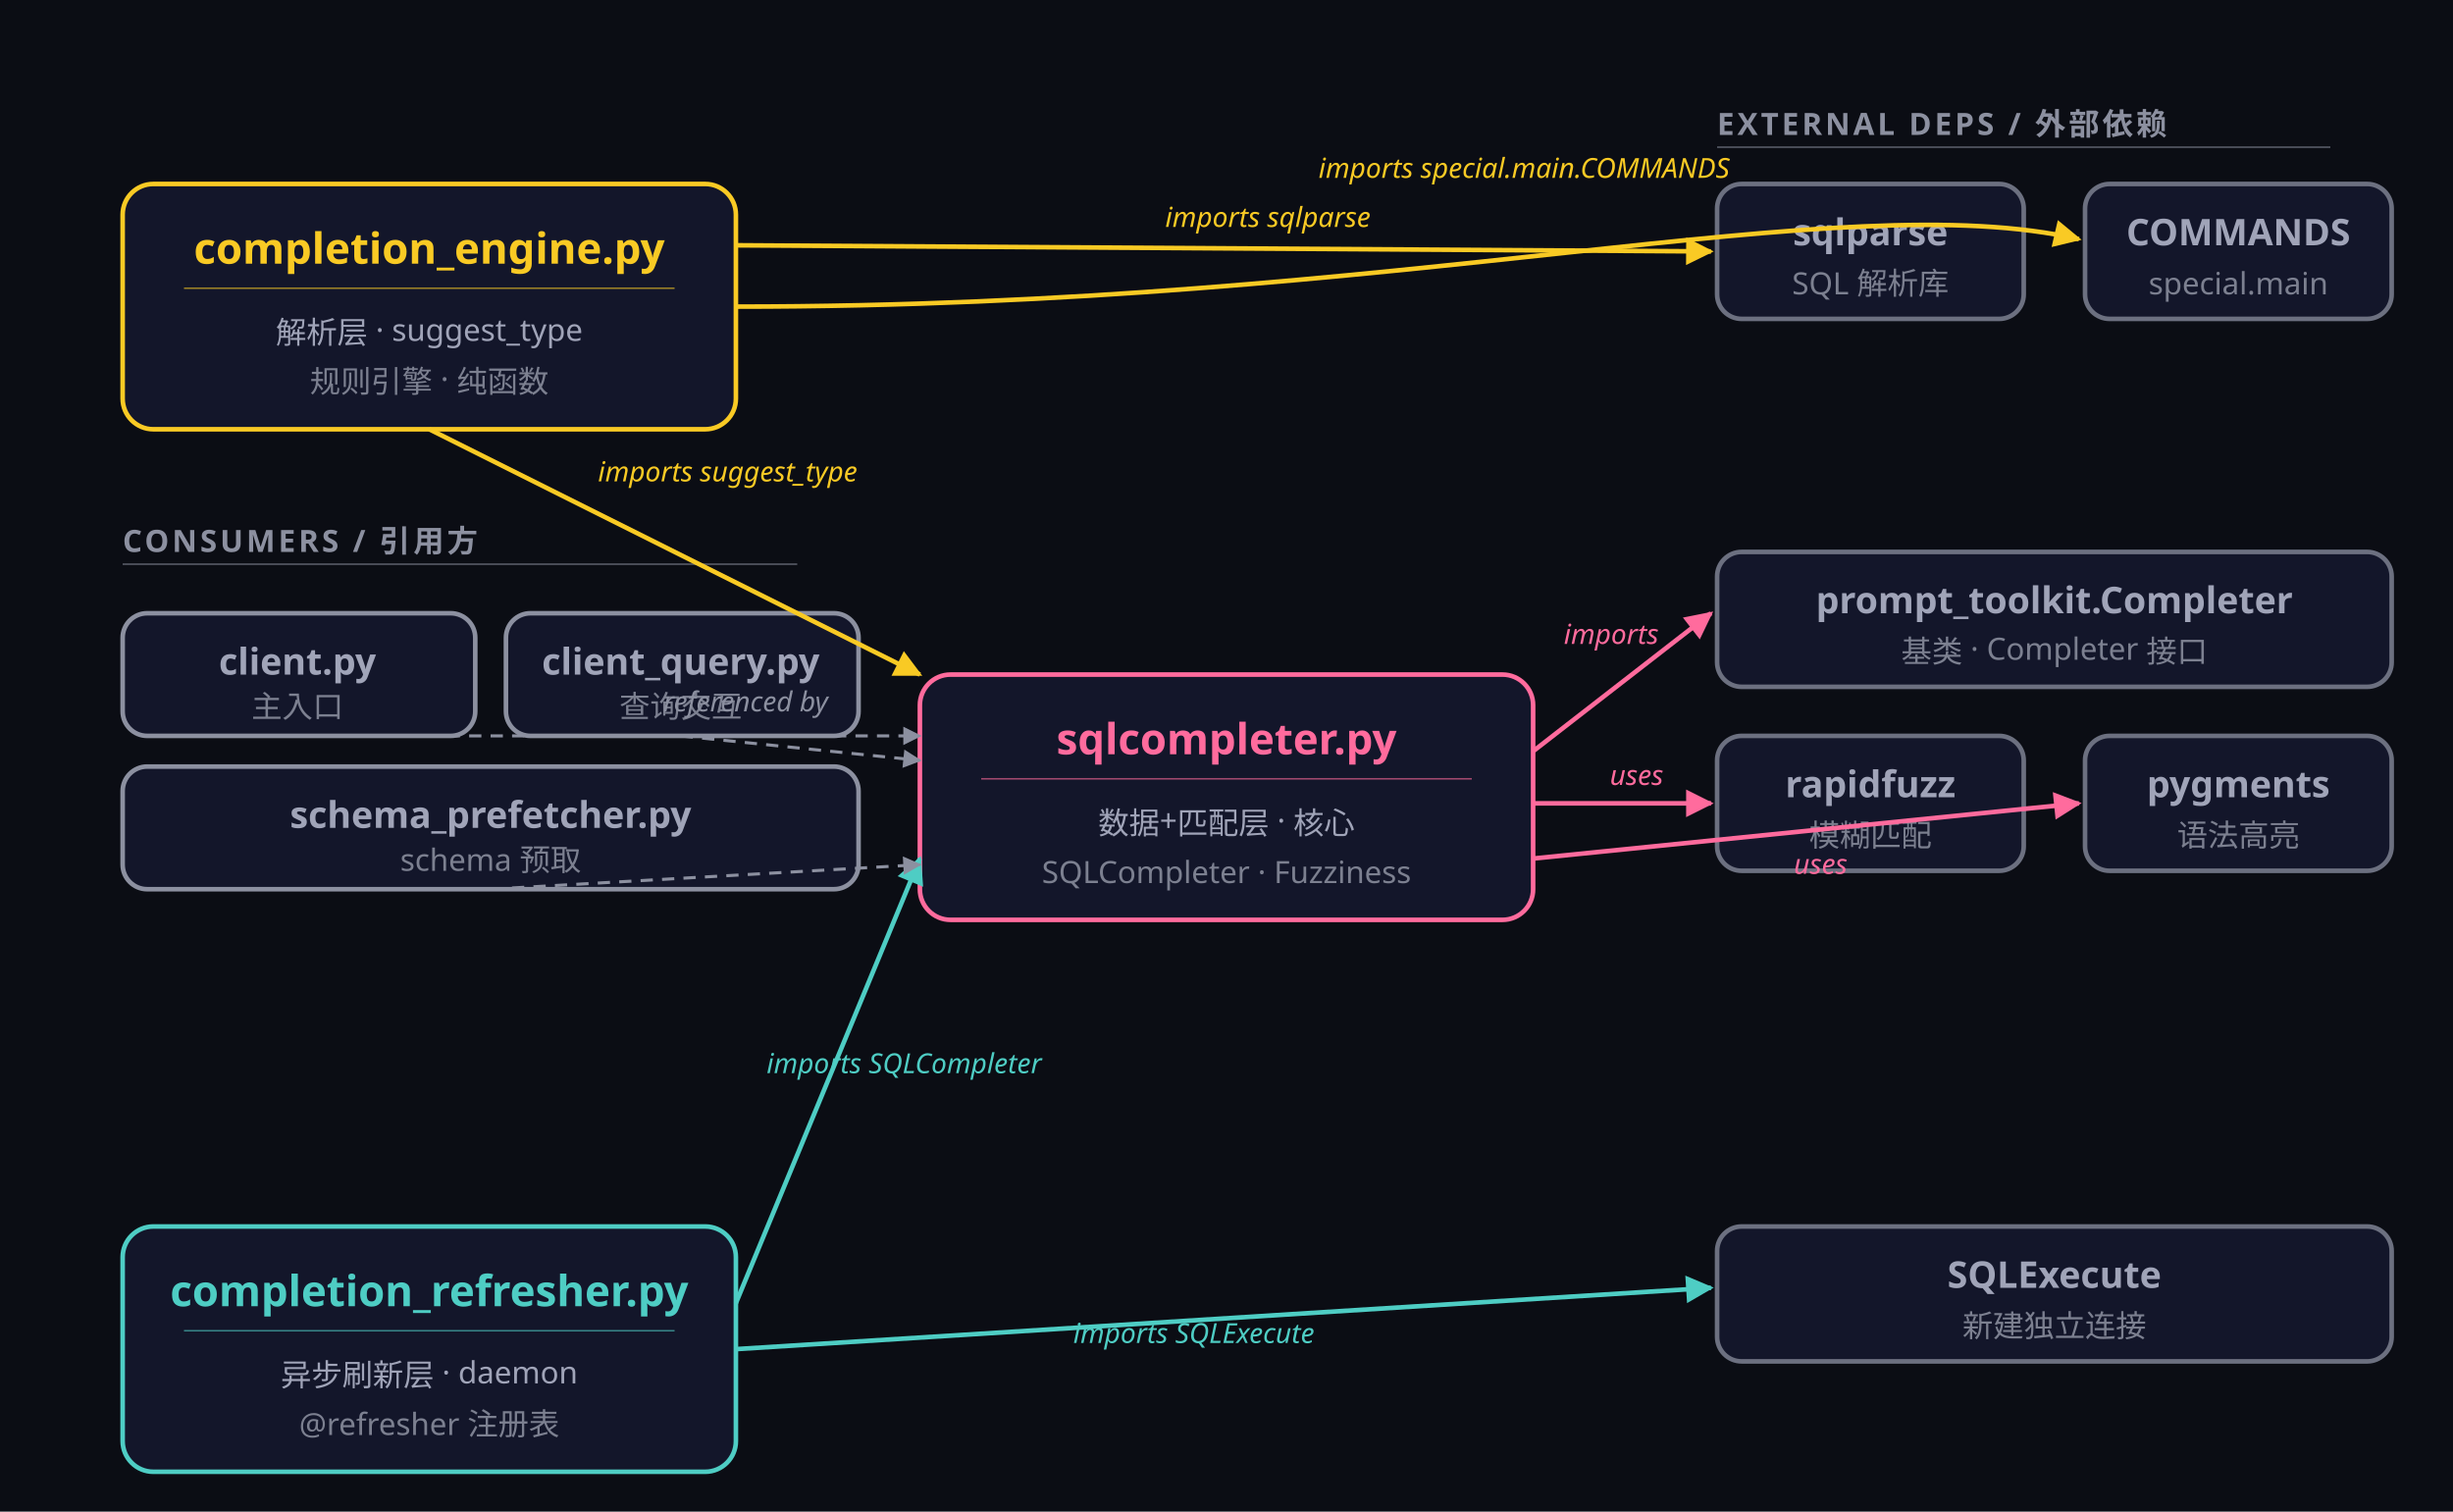
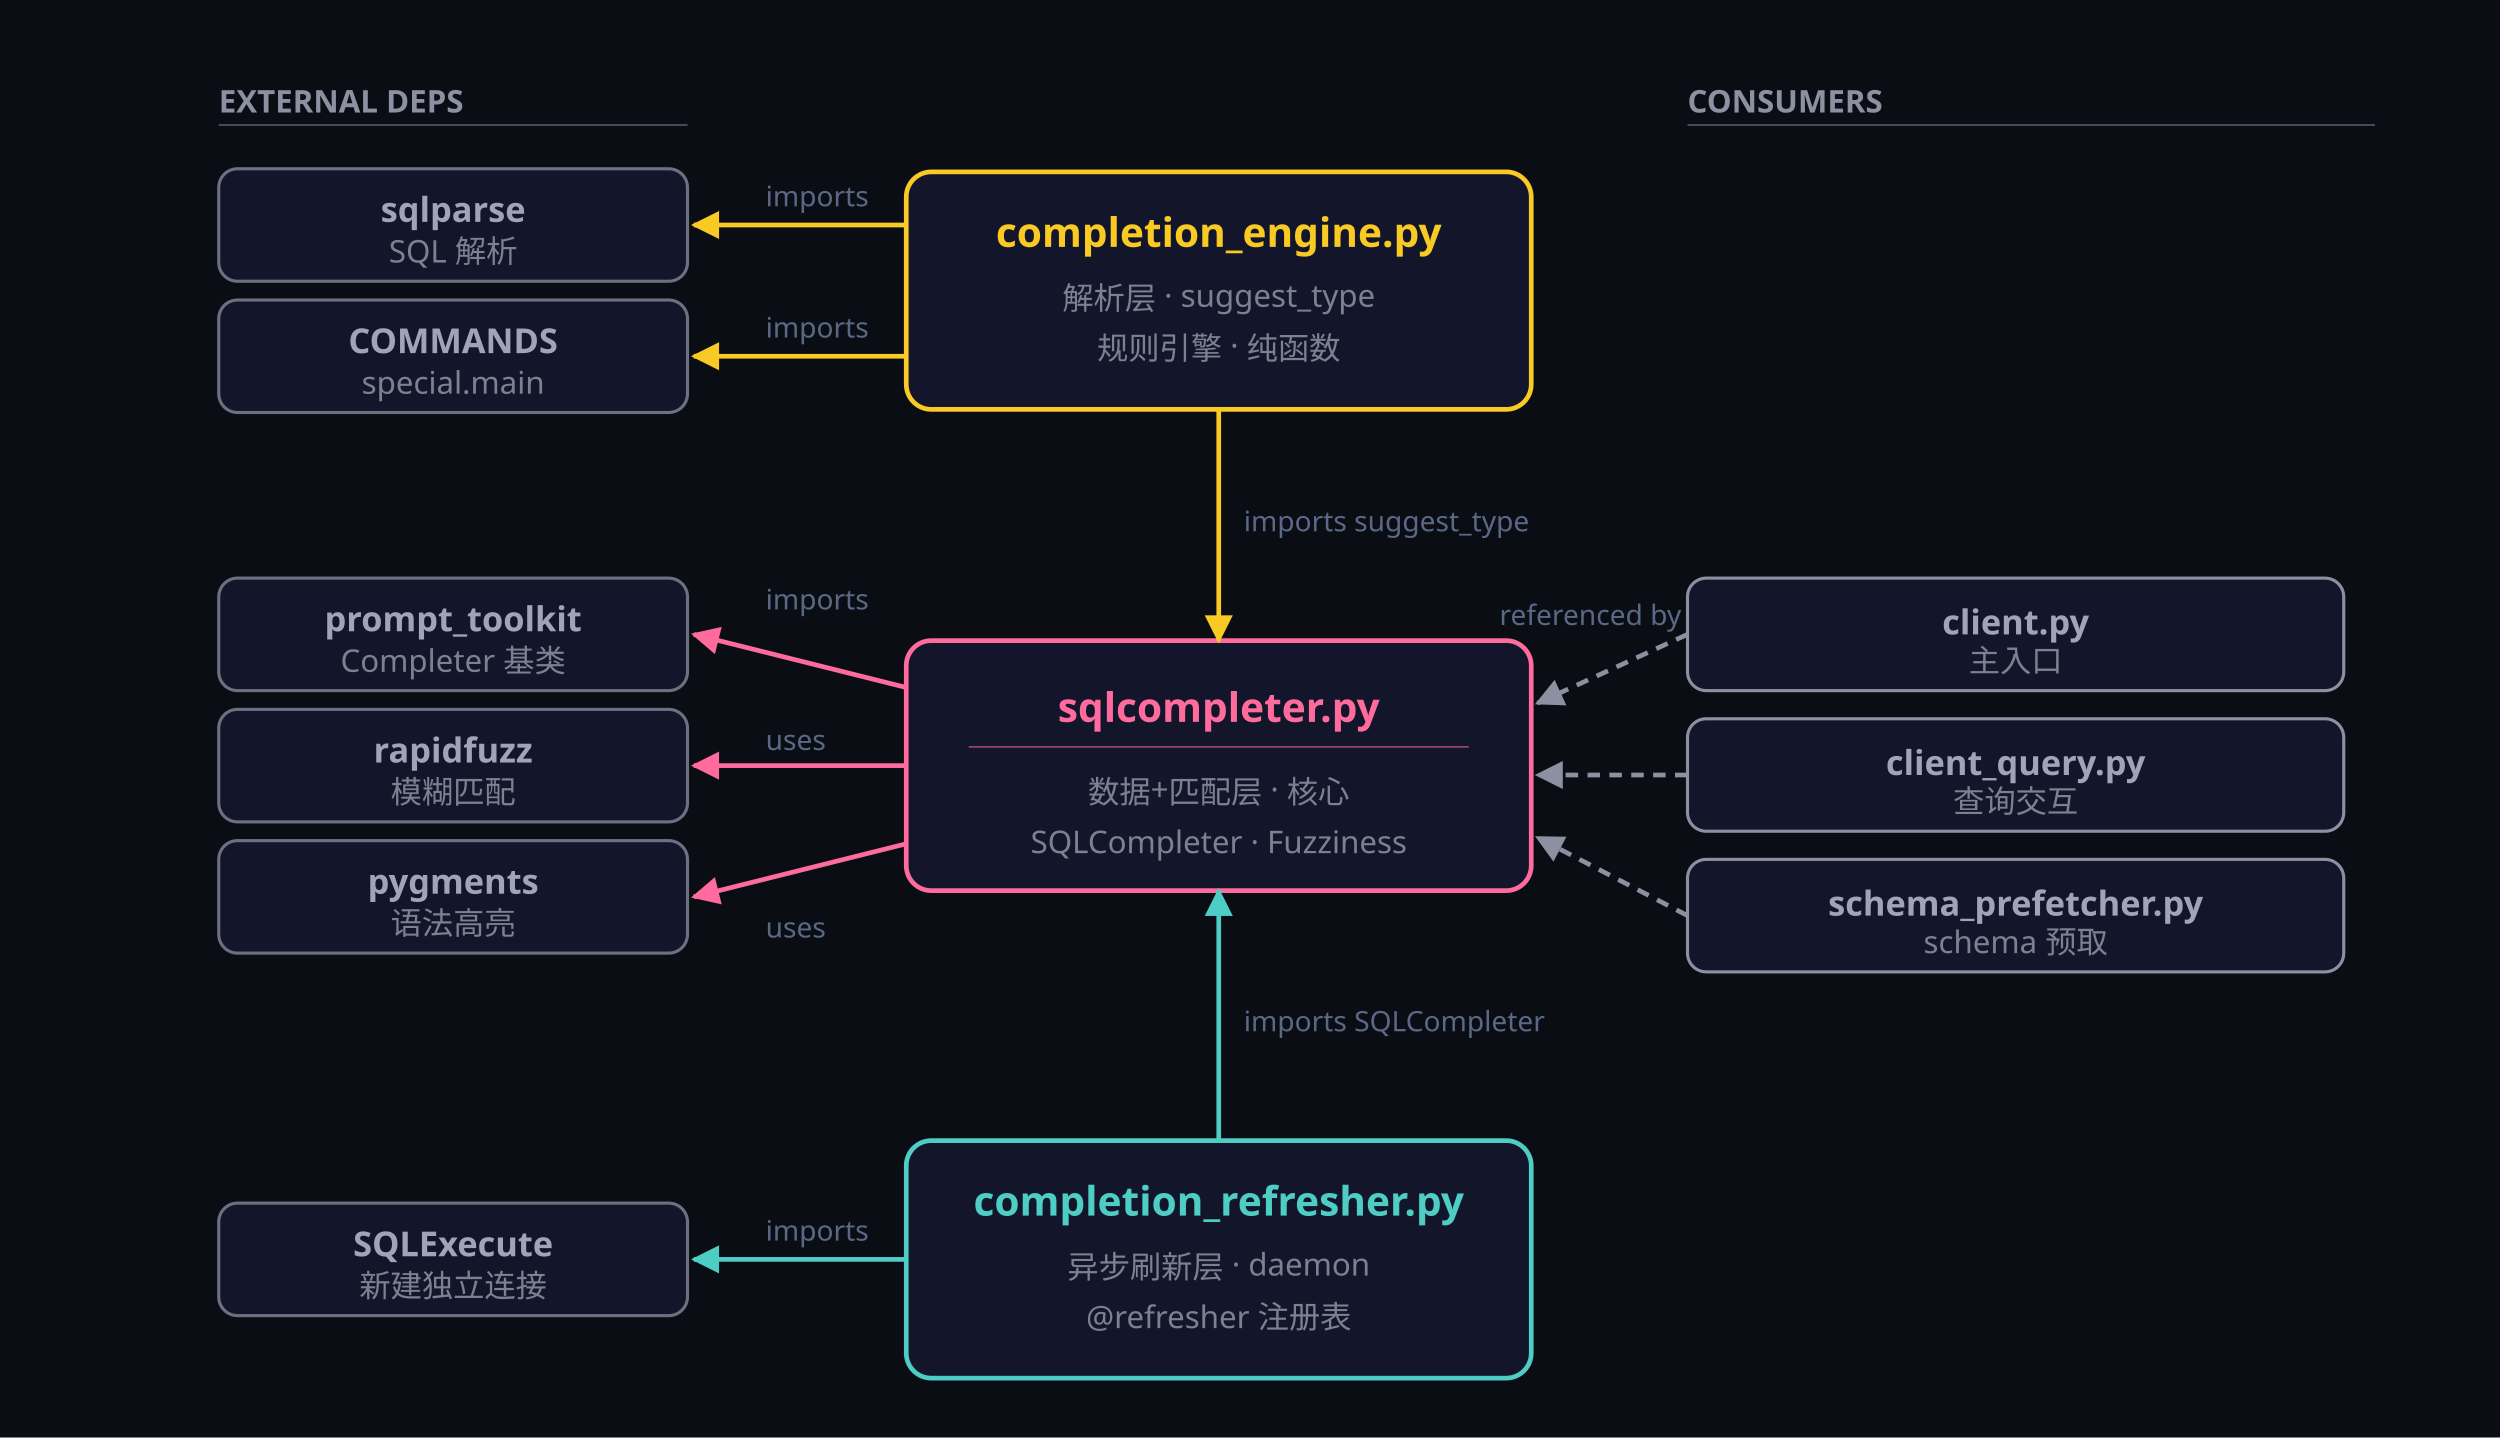
- <svg xmlns="http://www.w3.org/2000/svg" width="800" height="493" viewBox="0 0 800 493">
+ <svg xmlns="http://www.w3.org/2000/svg" width="800" height="460" viewBox="0 0 800 460">
  <defs>
    <style>
-       .mod-title { font-family: system-ui, sans-serif; font-size: 14px; font-weight: 700; }
-       .mod-sub { font-family: system-ui, sans-serif; font-size: 10px; font-weight: 400; }
-       .ext-title { font-family: system-ui, sans-serif; font-size: 12px; font-weight: 600; }
-       .edge-label { font-family: system-ui, sans-serif; font-size: 9px; font-style: italic; }
-       .group-label { font-family: system-ui, sans-serif; font-size: 10px; font-weight: 700; letter-spacing: 1px; }
-       path:hover { stroke: #6c8ef5 !important; stroke-width: 3 !important; cursor: pointer; }
-   </style>
+       .mod-title { font-family: system-ui, sans-serif; font-size: 13px; font-weight: 600; }
+       .mod-sub { font-family: system-ui, sans-serif; font-size: 10px; fill: #7c8090; }
+       .ext-title { font-family: system-ui, sans-serif; font-size: 11px; font-weight: 600; fill: #a0a4b8; }
+       .edge-label { font-family: system-ui, sans-serif; font-size: 9px; fill: #5a6885; }
+       .group-label { font-family: system-ui, sans-serif; font-size: 10px; font-weight: 600; fill: #8c90a0; }
+       path:hover, line:hover { stroke: #6c8ef5 !important; stroke-width: 3 !important; cursor: pointer; }
+     </style>
    <marker id="arr-yellow" viewBox="0 0 10 10" refX="9" refY="5" markerWidth="6" markerHeight="6" orient="auto">
      <path d="M0,0 L10,5 L0,10 z" fill="#f9ca24" />
    </marker>
    <marker id="arr-pink" viewBox="0 0 10 10" refX="9" refY="5" markerWidth="6" markerHeight="6" orient="auto">
      <path d="M0,0 L10,5 L0,10 z" fill="#ff6b9d" />
    </marker>
    <marker id="arr-cyan" viewBox="0 0 10 10" refX="9" refY="5" markerWidth="6" markerHeight="6" orient="auto">
      <path d="M0,0 L10,5 L0,10 z" fill="#4ecdc4" />
    </marker>
    <marker id="arr-gray" viewBox="0 0 10 10" refX="9" refY="5" markerWidth="6" markerHeight="6" orient="auto">
      <path d="M0,0 L10,5 L0,10 z" fill="#8c90a0" />
    </marker>
  </defs>
-   <rect width="800" height="493" fill="#0b0d14" />
-   <rect x="40" y="60" width="200" height="80" rx="10" fill="#13162a" stroke="#f9ca24" stroke-width="1.5" />
-   <text x="140" y="86" text-anchor="middle" class="mod-title" fill="#f9ca24">completion_engine.py</text>
-   <line x1="60" y1="94" x2="220" y2="94" stroke="#f9ca24" stroke-width="0.5" opacity="0.6" />
-   <text x="140" y="112" text-anchor="middle" class="mod-sub" fill="#a0a4b8">解析层 · suggest_type</text>
-   <text x="140" y="128" text-anchor="middle" class="mod-sub" fill="#7c8090">规则引擎 · 纯函数</text>
-   <rect x="300" y="220" width="200" height="80" rx="10" fill="#13162a" stroke="#ff6b9d" stroke-width="1.5" />
-   <text x="400" y="246" text-anchor="middle" class="mod-title" fill="#ff6b9d">sqlcompleter.py</text>
-   <line x1="320" y1="254" x2="480" y2="254" stroke="#ff6b9d" stroke-width="0.5" opacity="0.6" />
-   <text x="400" y="272" text-anchor="middle" class="mod-sub" fill="#a0a4b8">数据+匹配层 · 核心</text>
-   <text x="400" y="288" text-anchor="middle" class="mod-sub" fill="#7c8090">SQLCompleter · Fuzziness</text>
-   <rect x="40" y="400" width="200" height="80" rx="10" fill="#13162a" stroke="#4ecdc4" stroke-width="1.5" />
-   <text x="140" y="426" text-anchor="middle" class="mod-title" fill="#4ecdc4">completion_refresher.py</text>
-   <line x1="60" y1="434" x2="220" y2="434" stroke="#4ecdc4" stroke-width="0.5" opacity="0.6" />
-   <text x="140" y="452" text-anchor="middle" class="mod-sub" fill="#a0a4b8">异步刷新层 · daemon</text>
-   <text x="140" y="468" text-anchor="middle" class="mod-sub" fill="#7c8090">@refresher 注册表</text>
-   <text x="560" y="44" class="group-label" fill="#8c90a0">EXTERNAL DEPS / 外部依赖</text>
-   <line x1="560" y1="48" x2="760" y2="48" stroke="#8c90a0" stroke-width="0.5" opacity="0.6" />
-   <rect x="560" y="60" width="100" height="44" rx="8" fill="#13162a" stroke="#6c7080" stroke-width="1.5" />
-   <text x="610" y="80" text-anchor="middle" class="ext-title" fill="#a0a4b8">sqlparse</text>
-   <text x="610" y="96" text-anchor="middle" class="mod-sub" fill="#7c8090">SQL 解析库</text>
-   <rect x="680" y="60" width="100" height="44" rx="8" fill="#13162a" stroke="#6c7080" stroke-width="1.5" />
-   <text x="730" y="80" text-anchor="middle" class="ext-title" fill="#a0a4b8">COMMANDS</text>
-   <text x="730" y="96" text-anchor="middle" class="mod-sub" fill="#7c8090">special.main</text>
-   <rect x="560" y="180" width="220" height="44" rx="8" fill="#13162a" stroke="#6c7080" stroke-width="1.5" />
-   <text x="670" y="200" text-anchor="middle" class="ext-title" fill="#a0a4b8">prompt_toolkit.Completer</text>
-   <text x="670" y="216" text-anchor="middle" class="mod-sub" fill="#7c8090">基类 · Completer 接口</text>
-   <rect x="560" y="240" width="100" height="44" rx="8" fill="#13162a" stroke="#6c7080" stroke-width="1.5" />
-   <text x="610" y="260" text-anchor="middle" class="ext-title" fill="#a0a4b8">rapidfuzz</text>
-   <text x="610" y="276" text-anchor="middle" class="mod-sub" fill="#7c8090">模糊匹配</text>
-   <rect x="680" y="240" width="100" height="44" rx="8" fill="#13162a" stroke="#6c7080" stroke-width="1.5" />
-   <text x="730" y="260" text-anchor="middle" class="ext-title" fill="#a0a4b8">pygments</text>
-   <text x="730" y="276" text-anchor="middle" class="mod-sub" fill="#7c8090">语法高亮</text>
-   <rect x="560" y="400" width="220" height="44" rx="8" fill="#13162a" stroke="#6c7080" stroke-width="1.5" />
-   <text x="670" y="420" text-anchor="middle" class="ext-title" fill="#a0a4b8">SQLExecute</text>
-   <text x="670" y="436" text-anchor="middle" class="mod-sub" fill="#7c8090">新建独立连接</text>
-   <text x="40" y="180" class="group-label" fill="#8c90a0">CONSUMERS / 引用方</text>
-   <line x1="40" y1="184" x2="260" y2="184" stroke="#8c90a0" stroke-width="0.5" opacity="0.6" />
-   <rect x="40" y="200" width="115" height="40" rx="8" fill="#13162a" stroke="#8c90a0" stroke-width="1.5" />
-   <text x="97" y="220" text-anchor="middle" class="ext-title" fill="#a0a4b8" font-size="11px">client.py</text>
-   <text x="97" y="234" text-anchor="middle" class="mod-sub" fill="#7c8090">主入口</text>
-   <rect x="165" y="200" width="115" height="40" rx="8" fill="#13162a" stroke="#8c90a0" stroke-width="1.5" />
-   <text x="222" y="220" text-anchor="middle" class="ext-title" fill="#a0a4b8" font-size="11px">client_query.py</text>
-   <text x="222" y="234" text-anchor="middle" class="mod-sub" fill="#7c8090">查询交互</text>
-   <rect x="40" y="250" width="240" height="40" rx="8" fill="#13162a" stroke="#8c90a0" stroke-width="1.5" />
-   <text x="160" y="270" text-anchor="middle" class="ext-title" fill="#a0a4b8" font-size="11px">schema_prefetcher.py</text>
-   <text x="160" y="284" text-anchor="middle" class="mod-sub" fill="#7c8090">schema 预取</text>
-   <line x1="140" y1="140" x2="300" y2="220" stroke="#f9ca24" stroke-width="1.5" marker-end="url(#arr-yellow)" />
-   <text x="195" y="157" class="edge-label" fill="#f9ca24">imports suggest_type</text>
-   <line x1="500" y1="245" x2="558" y2="200" stroke="#ff6b9d" stroke-width="1.5" marker-end="url(#arr-pink)" />
-   <text x="510" y="210" class="edge-label" fill="#ff6b9d">imports</text>
-   <line x1="500" y1="262" x2="558" y2="262" stroke="#ff6b9d" stroke-width="1.5" marker-end="url(#arr-pink)" />
-   <text x="525" y="256" class="edge-label" fill="#ff6b9d">uses</text>
-   <line x1="500" y1="280" x2="678" y2="262" stroke="#ff6b9d" stroke-width="1.5" marker-end="url(#arr-pink)" />
-   <text x="585" y="285" class="edge-label" fill="#ff6b9d">uses</text>
-   <line x1="240" y1="80" x2="558" y2="82" stroke="#f9ca24" stroke-width="1.5" marker-end="url(#arr-yellow)" />
-   <text x="380" y="74" class="edge-label" fill="#f9ca24">imports sqlparse</text>
-   <path d="M240 100 C 460 100, 600 60, 678 78" fill="none" stroke="#f9ca24" stroke-width="1.5" marker-end="url(#arr-yellow)" />
-   <text x="430" y="58" class="edge-label" fill="#f9ca24">imports special.main.COMMANDS</text>
-   <line x1="240" y1="425" x2="300" y2="280" stroke="#4ecdc4" stroke-width="1.5" marker-end="url(#arr-cyan)" />
-   <text x="250" y="350" class="edge-label" fill="#4ecdc4">imports SQLCompleter</text>
-   <line x1="240" y1="440" x2="558" y2="420" stroke="#4ecdc4" stroke-width="1.5" marker-end="url(#arr-cyan)" />
-   <text x="350" y="438" class="edge-label" fill="#4ecdc4">imports SQLExecute</text>
-   <line x1="97" y1="240" x2="300" y2="240" stroke="#8c90a0" stroke-width="1" stroke-dasharray="4 3" marker-end="url(#arr-gray)" />
-   <line x1="222" y1="240" x2="300" y2="248" stroke="#8c90a0" stroke-width="1" stroke-dasharray="4 3" marker-end="url(#arr-gray)" />
-   <line x1="160" y1="290" x2="300" y2="282" stroke="#8c90a0" stroke-width="1" stroke-dasharray="4 3" marker-end="url(#arr-gray)" />
-   <text x="270" y="232" class="edge-label" fill="#8c90a0" text-anchor="end">referenced by</text>
+   <rect width="800" height="460" fill="#0b0d14" />
+   <text x="70" y="36" class="group-label">EXTERNAL DEPS</text>
+   <line x1="70" y1="40" x2="220" y2="40" stroke="#8c90a0" stroke-width="0.5" opacity="0.6" />
+   <rect x="70" y="54" width="150" height="36" rx="6" fill="#13162a" stroke="#6c7080" stroke-width="1" />
+   <text x="145" y="71" text-anchor="middle" class="ext-title">sqlparse</text>
+   <text x="145" y="84" text-anchor="middle" class="mod-sub">SQL 解析</text>
+   <rect x="70" y="96" width="150" height="36" rx="6" fill="#13162a" stroke="#6c7080" stroke-width="1" />
+   <text x="145" y="113" text-anchor="middle" class="ext-title">COMMANDS</text>
+   <text x="145" y="126" text-anchor="middle" class="mod-sub">special.main</text>
+   <rect x="70" y="185" width="150" height="36" rx="6" fill="#13162a" stroke="#6c7080" stroke-width="1" />
+   <text x="145" y="202" text-anchor="middle" class="ext-title" font-size="10px">prompt_toolkit</text>
+   <text x="145" y="215" text-anchor="middle" class="mod-sub">Completer 基类</text>
+   <rect x="70" y="227" width="150" height="36" rx="6" fill="#13162a" stroke="#6c7080" stroke-width="1" />
+   <text x="145" y="244" text-anchor="middle" class="ext-title">rapidfuzz</text>
+   <text x="145" y="257" text-anchor="middle" class="mod-sub">模糊匹配</text>
+   <rect x="70" y="269" width="150" height="36" rx="6" fill="#13162a" stroke="#6c7080" stroke-width="1" />
+   <text x="145" y="286" text-anchor="middle" class="ext-title">pygments</text>
+   <text x="145" y="299" text-anchor="middle" class="mod-sub">语法高亮</text>
+   <rect x="70" y="385" width="150" height="36" rx="6" fill="#13162a" stroke="#6c7080" stroke-width="1" />
+   <text x="145" y="402" text-anchor="middle" class="ext-title">SQLExecute</text>
+   <text x="145" y="415" text-anchor="middle" class="mod-sub">新建独立连接</text>
+   <rect x="290" y="55" width="200" height="76" rx="8" fill="#13162a" stroke="#f9ca24" stroke-width="1.5" />
+   <text x="390" y="79" text-anchor="middle" class="mod-title" fill="#f9ca24">completion_engine.py</text>
+   <text x="390" y="99" text-anchor="middle" class="mod-sub">解析层 · suggest_type</text>
+   <text x="390" y="115" text-anchor="middle" class="mod-sub">规则引擎 · 纯函数</text>
+   <rect x="290" y="205" width="200" height="80" rx="8" fill="#13162a" stroke="#ff6b9d" stroke-width="1.5" />
+   <text x="390" y="231" text-anchor="middle" class="mod-title" fill="#ff6b9d">sqlcompleter.py</text>
+   <line x1="310" y1="239" x2="470" y2="239" stroke="#ff6b9d" stroke-width="0.5" opacity="0.6" />
+   <text x="390" y="257" text-anchor="middle" class="mod-sub">数据+匹配层 · 核心</text>
+   <text x="390" y="273" text-anchor="middle" class="mod-sub">SQLCompleter · Fuzziness</text>
+   <rect x="290" y="365" width="200" height="76" rx="8" fill="#13162a" stroke="#4ecdc4" stroke-width="1.5" />
+   <text x="390" y="389" text-anchor="middle" class="mod-title" fill="#4ecdc4">completion_refresher.py</text>
+   <text x="390" y="409" text-anchor="middle" class="mod-sub">异步刷新层 · daemon</text>
+   <text x="390" y="425" text-anchor="middle" class="mod-sub">@refresher 注册表</text>
+   <text x="540" y="36" class="group-label">CONSUMERS</text>
+   <line x1="540" y1="40" x2="760" y2="40" stroke="#8c90a0" stroke-width="0.5" opacity="0.6" />
+   <rect x="540" y="185" width="210" height="36" rx="6" fill="#13162a" stroke="#8c90a0" stroke-width="1" />
+   <text x="645" y="203" text-anchor="middle" class="ext-title" font-size="10px">client.py</text>
+   <text x="645" y="215" text-anchor="middle" class="mod-sub" font-size="9px">主入口</text>
+   <rect x="540" y="230" width="210" height="36" rx="6" fill="#13162a" stroke="#8c90a0" stroke-width="1" />
+   <text x="645" y="248" text-anchor="middle" class="ext-title" font-size="10px">client_query.py</text>
+   <text x="645" y="260" text-anchor="middle" class="mod-sub" font-size="9px">查询交互</text>
+   <rect x="540" y="275" width="210" height="36" rx="6" fill="#13162a" stroke="#8c90a0" stroke-width="1" />
+   <text x="645" y="293" text-anchor="middle" class="ext-title" font-size="10px">schema_prefetcher.py</text>
+   <text x="645" y="305" text-anchor="middle" class="mod-sub" font-size="9px">schema 预取</text>
+   <path d="M390 131 L390 205" fill="none" stroke="#f9ca24" stroke-width="1.5" marker-end="url(#arr-yellow)" />
+   <text x="398" y="170" class="edge-label" fill="#f9ca24">imports suggest_type</text>
+   <path d="M290 72 L222 72" fill="none" stroke="#f9ca24" stroke-width="1.5" marker-end="url(#arr-yellow)" />
+   <text x="245" y="66" class="edge-label" fill="#f9ca24">imports</text>
+   <path d="M290 114 L222 114" fill="none" stroke="#f9ca24" stroke-width="1.5" marker-end="url(#arr-yellow)" />
+   <text x="245" y="108" class="edge-label" fill="#f9ca24">imports</text>
+   <path d="M290 220 L222 203" fill="none" stroke="#ff6b9d" stroke-width="1.5" marker-end="url(#arr-pink)" />
+   <text x="245" y="195" class="edge-label" fill="#ff6b9d">imports</text>
+   <path d="M290 245 L222 245" fill="none" stroke="#ff6b9d" stroke-width="1.5" marker-end="url(#arr-pink)" />
+   <text x="245" y="240" class="edge-label" fill="#ff6b9d">uses</text>
+   <path d="M290 270 L222 287" fill="none" stroke="#ff6b9d" stroke-width="1.5" marker-end="url(#arr-pink)" />
+   <text x="245" y="300" class="edge-label" fill="#ff6b9d">uses</text>
+   <path d="M390 365 L390 285" fill="none" stroke="#4ecdc4" stroke-width="1.5" marker-end="url(#arr-cyan)" />
+   <text x="398" y="330" class="edge-label" fill="#4ecdc4">imports SQLCompleter</text>
+   <path d="M290 403 L222 403" fill="none" stroke="#4ecdc4" stroke-width="1.5" marker-end="url(#arr-cyan)" />
+   <text x="245" y="397" class="edge-label" fill="#4ecdc4">imports</text>
+   <path d="M540 203 L492 225" fill="none" stroke="#8c90a0" stroke-width="1.5" stroke-dasharray="4 3" marker-end="url(#arr-gray)" />
+   <path d="M540 248 L492 248" fill="none" stroke="#8c90a0" stroke-width="1.5" stroke-dasharray="4 3" marker-end="url(#arr-gray)" />
+   <path d="M540 293 L492 268" fill="none" stroke="#8c90a0" stroke-width="1.5" stroke-dasharray="4 3" marker-end="url(#arr-gray)" />
+   <text x="538" y="200" class="edge-label" fill="#8c90a0" text-anchor="end">referenced by</text>
</svg>
